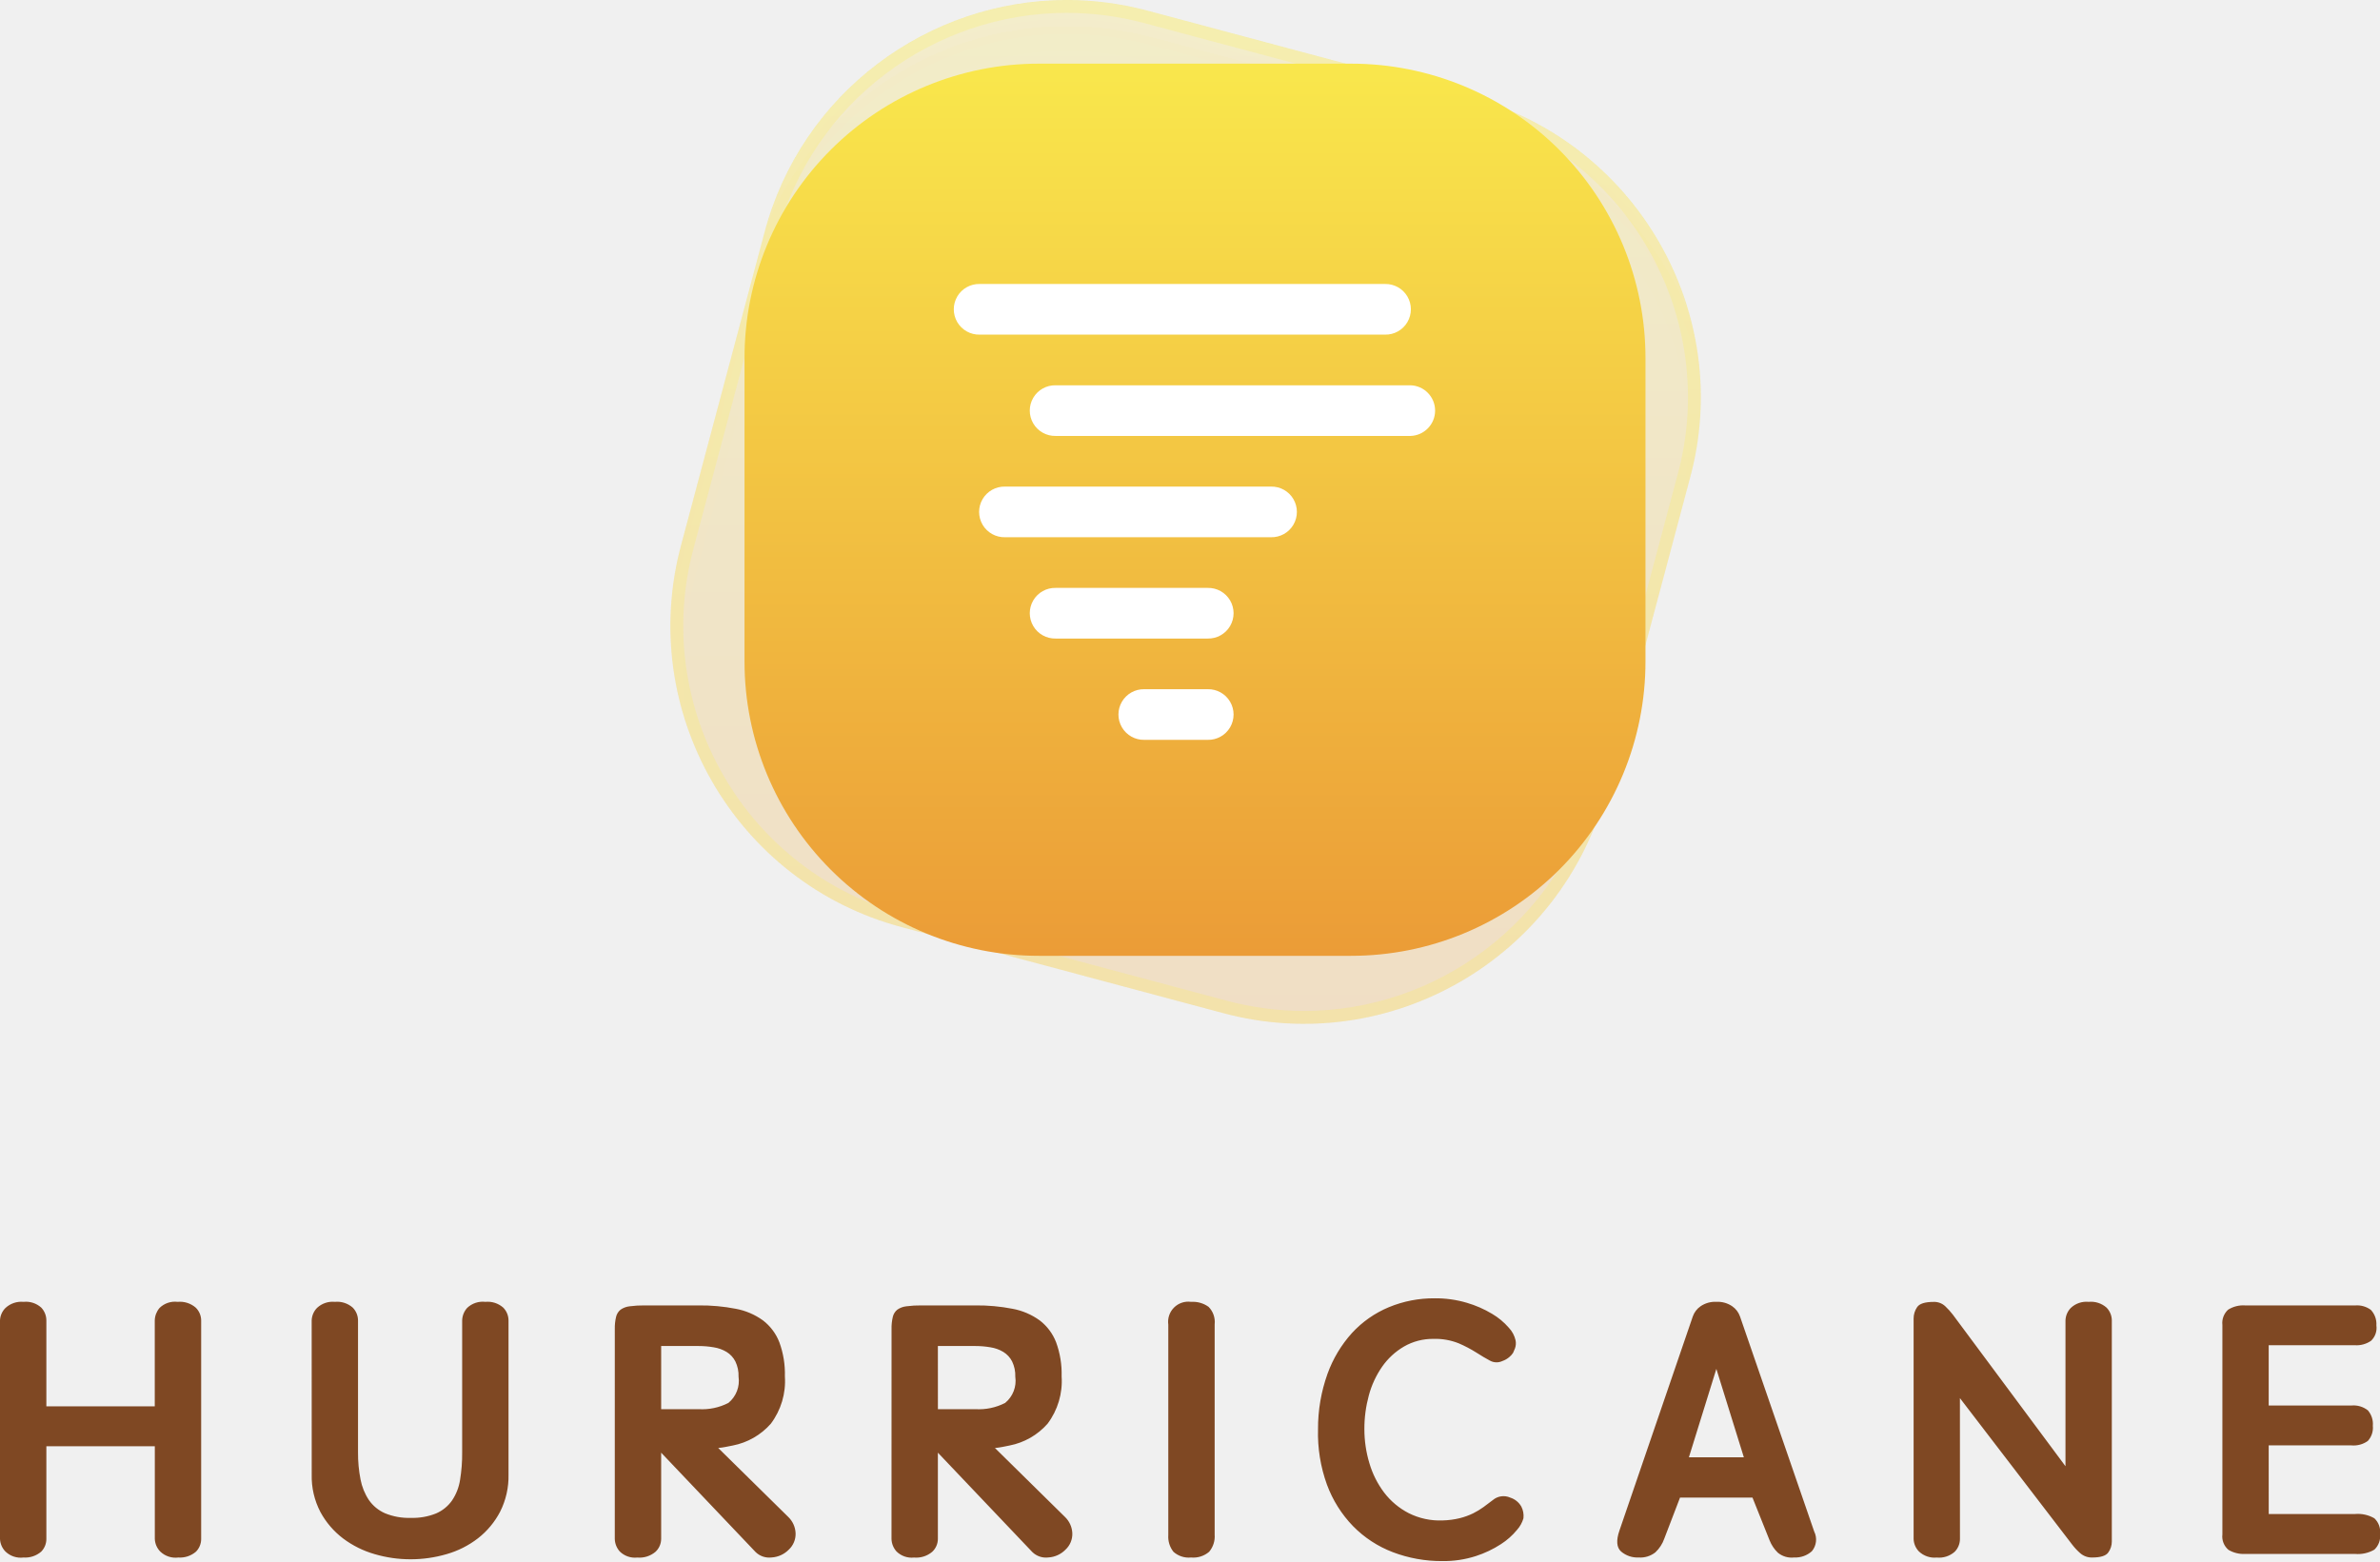
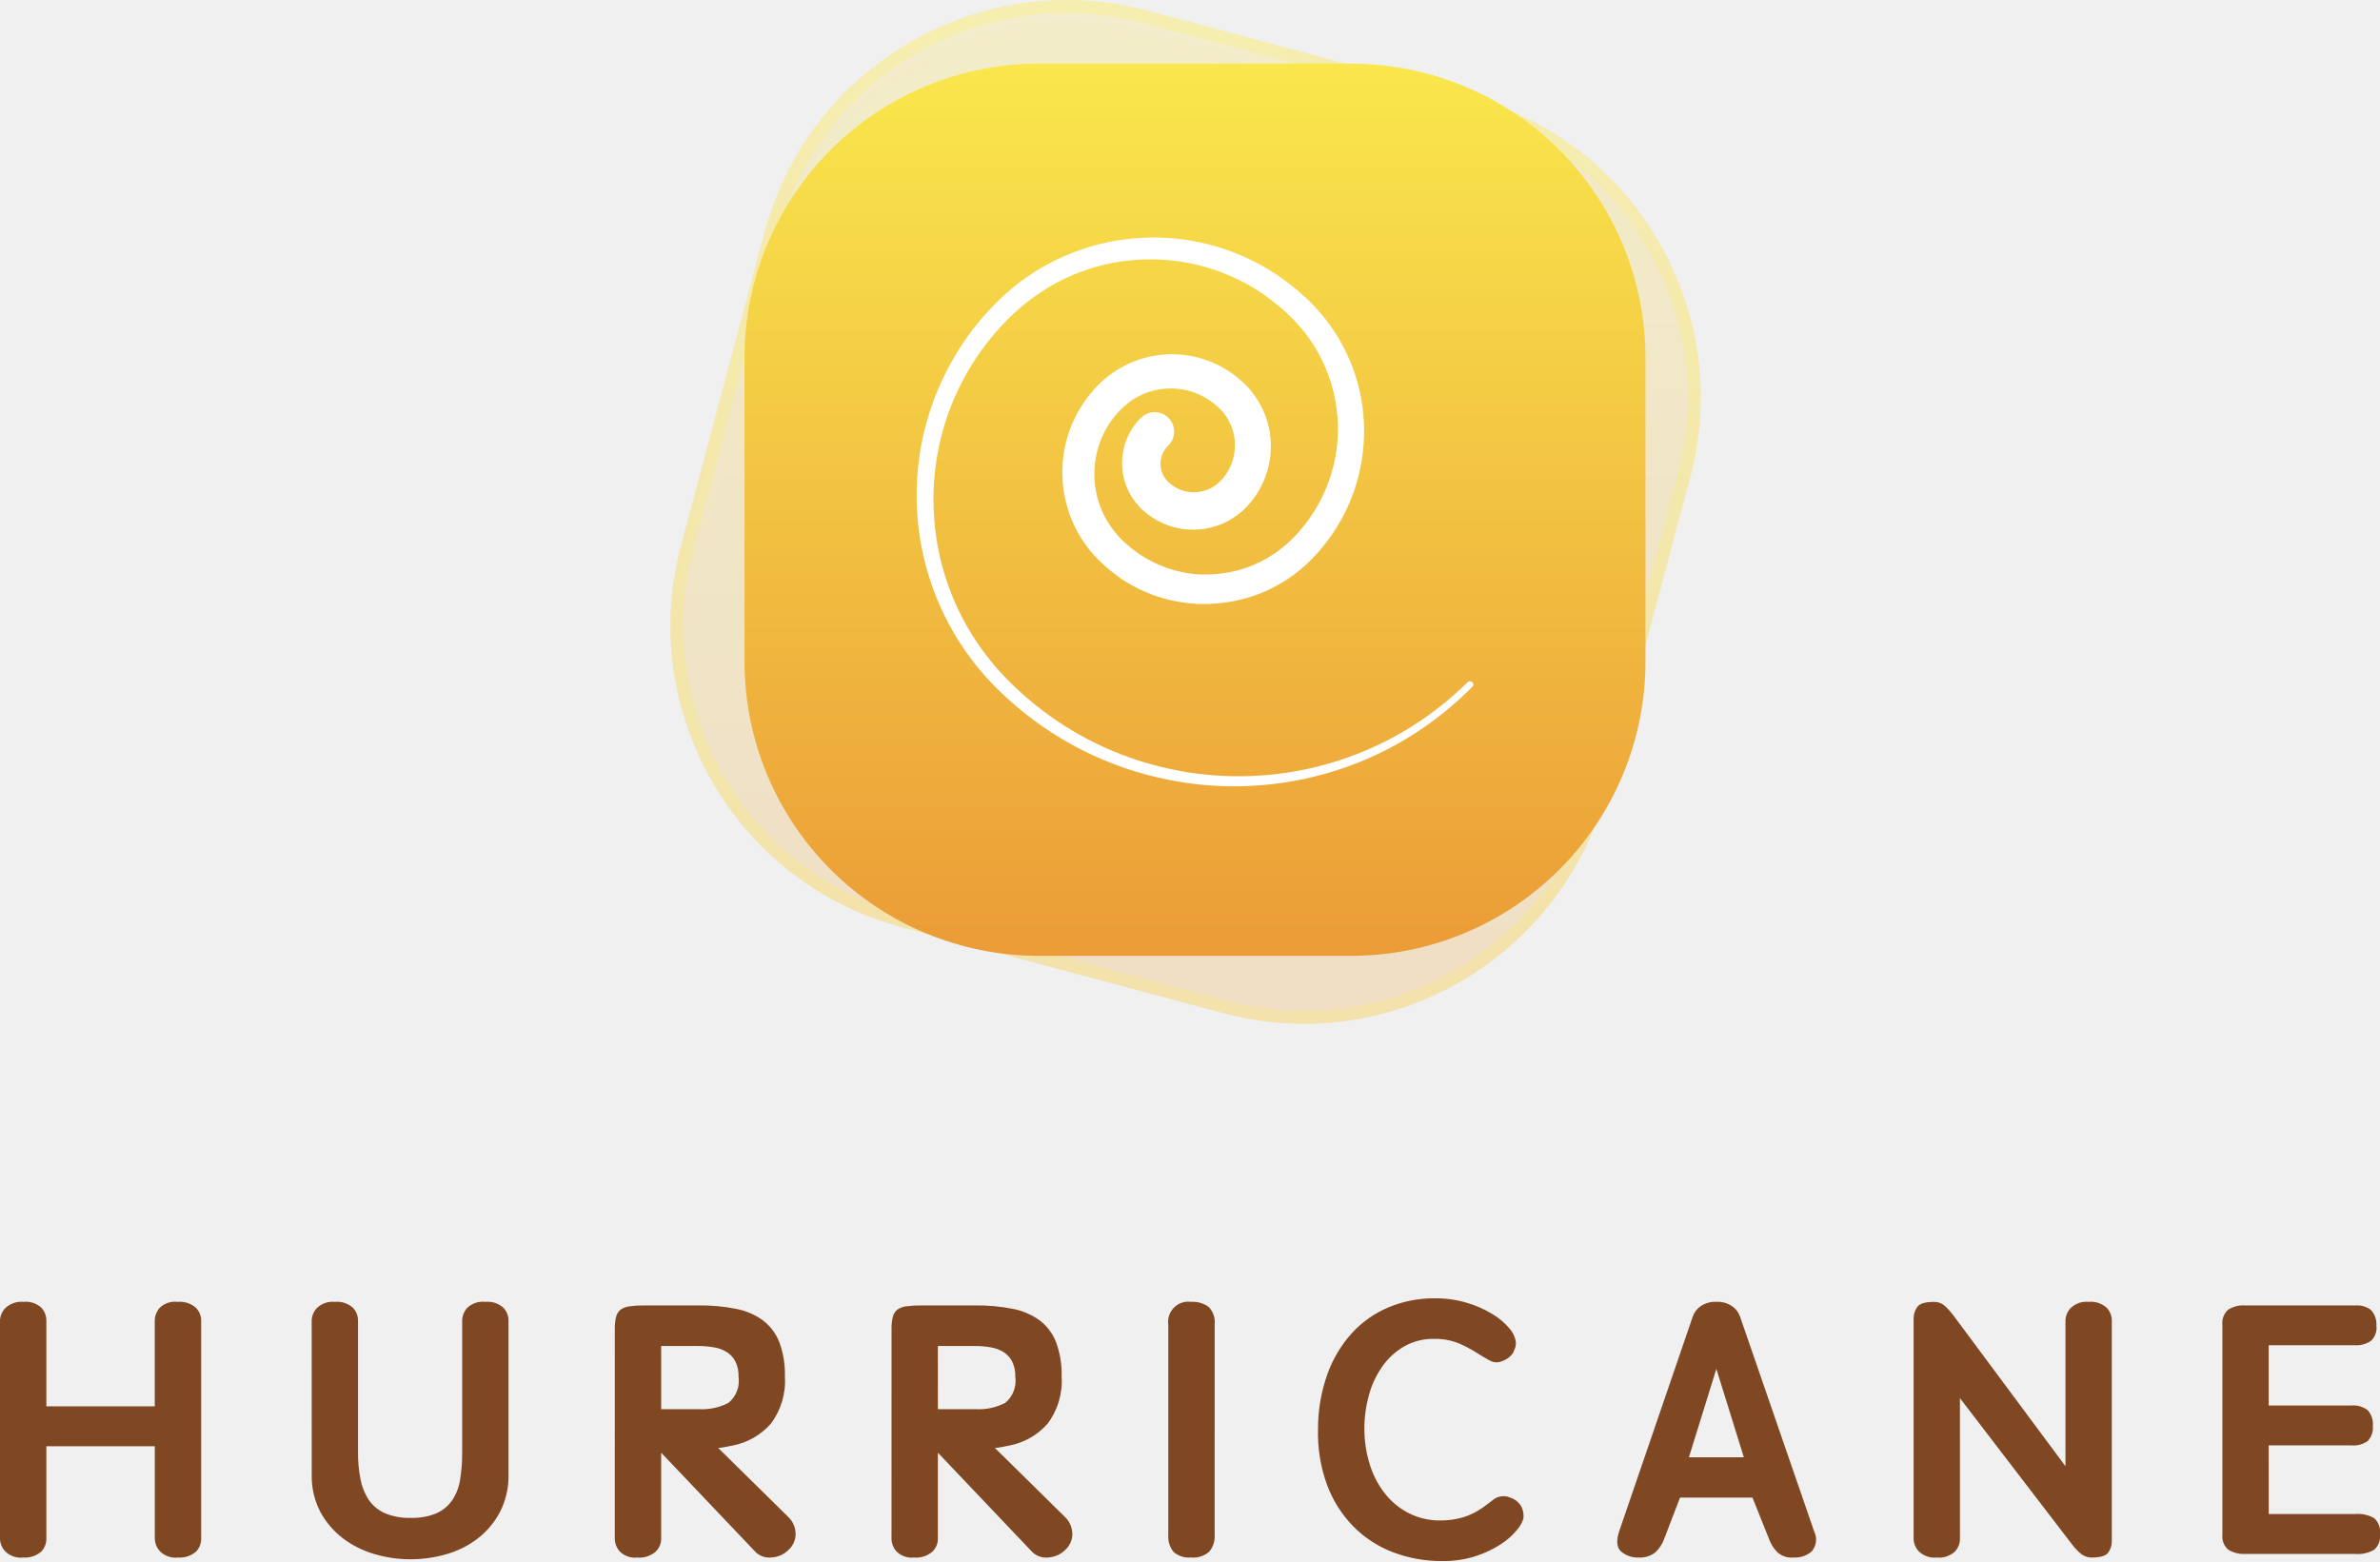
<svg xmlns="http://www.w3.org/2000/svg" width="184.772" height="121.212" viewBox="0 0 184.772 121.212">
  <defs>
    <linearGradient id="linear-gradient" x1="0.5" x2="0.5" y2="1" gradientUnits="objectBoundingBox">
      <stop offset="0" stop-color="#f9e74c" />
      <stop offset="1" stop-color="#eb9c37" />
    </linearGradient>
    <filter id="路径_56493">
      <feOffset dy="3" input="SourceAlpha" />
      <feGaussianBlur stdDeviation="1" result="blur" />
      <feFlood flood-color="#f2c340" result="color" />
      <feComposite operator="out" in="SourceGraphic" in2="blur" />
      <feComposite operator="in" in="color" />
      <feComposite operator="in" in2="SourceGraphic" />
    </filter>
  </defs>
  <g id="组_24958" data-name="组 24958" transform="translate(-95.454 -343.61)">
    <g id="组_24957" data-name="组 24957" transform="translate(0 -12.5)">
-       <g id="组_24956" data-name="组 24956" transform="translate(-2215.5 -1613.89)">
-         <g id="组_24955" data-name="组 24955" transform="translate(2363 1970)">
-           <g data-type="innerShadowGroup">
-             <g id="路径_56493-2" data-name="路径 56493" transform="translate(-97.317 -100.961)" opacity="0.2" fill="url(#linear-gradient)">
-               <path d="M 146.518 179.958 C 146.518 179.958 146.518 179.958 146.518 179.958 C 144.438 179.958 142.355 179.681 140.327 179.134 L 115.442 172.476 C 112.342 171.656 109.498 170.252 106.988 168.3 C 104.566 166.418 102.555 164.108 101.011 161.436 C 99.462 158.755 98.462 155.847 98.039 152.793 C 97.602 149.634 97.806 146.461 98.645 143.362 L 105.102 119.148 C 105.79 116.544 106.9 114.103 108.4 111.894 C 109.849 109.759 111.633 107.881 113.702 106.313 C 115.75 104.762 118.02 103.555 120.451 102.728 C 122.921 101.888 125.49 101.461 128.088 101.461 C 130.17 101.461 132.255 101.739 134.283 102.285 L 159.168 108.943 C 162.284 109.767 165.143 111.181 167.667 113.146 C 170.103 115.043 172.122 117.369 173.667 120.058 C 175.205 122.734 176.193 125.631 176.605 128.668 C 177.032 131.815 176.817 134.973 175.966 138.054 L 169.508 162.271 C 168.807 164.875 167.688 167.316 166.184 169.525 C 164.73 171.661 162.945 173.539 160.88 175.106 C 158.833 176.658 156.566 177.865 154.141 178.691 C 151.676 179.532 149.112 179.958 146.518 179.958 Z" stroke="none" />
-               <path d="M 128.087 101.961 C 125.544 101.961 123.029 102.379 120.612 103.201 C 118.232 104.011 116.008 105.193 114.003 106.712 C 111.978 108.247 110.232 110.085 108.813 112.175 C 107.345 114.338 106.259 116.727 105.585 119.277 L 99.128 143.493 C 98.306 146.526 98.107 149.632 98.535 152.725 C 98.948 155.714 99.927 158.561 101.444 161.186 C 102.956 163.802 104.924 166.063 107.295 167.906 C 109.751 169.816 112.535 171.19 115.571 171.993 L 140.457 178.651 C 142.443 179.186 144.482 179.458 146.518 179.458 C 149.056 179.458 151.567 179.041 153.98 178.218 C 156.354 177.408 158.574 176.227 160.577 174.707 C 162.6 173.173 164.347 171.335 165.771 169.243 C 167.243 167.081 168.338 164.691 169.025 162.142 L 175.484 137.921 C 176.317 134.905 176.527 131.815 176.11 128.735 C 175.707 125.762 174.739 122.927 173.234 120.307 C 171.721 117.674 169.744 115.398 167.359 113.54 C 164.923 111.643 162.167 110.271 159.166 109.46 L 159.166 109.46 L 134.153 102.768 C 132.167 102.233 130.127 101.961 128.087 101.961 L 128.087 101.961 M 128.088 100.961 C 130.177 100.961 132.301 101.233 134.413 101.802 L 159.298 108.46 C 172.278 111.891 180.012 125.274 176.448 138.187 L 169.991 162.4 C 166.494 175.38 153.177 183.114 140.197 179.617 L 115.312 172.959 C 102.332 169.528 94.665 156.145 98.162 143.232 L 104.619 119.02 C 107.491 108.151 117.339 100.961 128.088 100.961 Z" stroke="none" />
-             </g>
-             <g transform="matrix(1, 0, 0, 1, -52.05, 0)" filter="url(#路径_56493)">
-               <g id="路径_56493-3" data-name="路径 56493" transform="translate(-45.27 -100.96)" fill="#fff" opacity="0.2">
-                 <path d="M 146.518 179.958 C 146.518 179.958 146.518 179.958 146.518 179.958 C 144.438 179.958 142.355 179.681 140.327 179.134 L 115.442 172.476 C 112.342 171.656 109.498 170.252 106.988 168.3 C 104.566 166.418 102.555 164.108 101.011 161.436 C 99.462 158.755 98.462 155.847 98.039 152.793 C 97.602 149.634 97.806 146.461 98.645 143.362 L 105.102 119.148 C 105.79 116.544 106.9 114.103 108.4 111.894 C 109.849 109.759 111.633 107.881 113.702 106.313 C 115.75 104.762 118.02 103.555 120.451 102.728 C 122.921 101.888 125.49 101.461 128.088 101.461 C 130.17 101.461 132.255 101.739 134.283 102.285 L 159.168 108.943 C 162.284 109.767 165.143 111.181 167.667 113.146 C 170.103 115.043 172.122 117.369 173.667 120.058 C 175.205 122.734 176.193 125.631 176.605 128.668 C 177.032 131.815 176.817 134.973 175.966 138.054 L 169.508 162.271 C 168.807 164.875 167.688 167.316 166.184 169.525 C 164.73 171.661 162.945 173.539 160.88 175.106 C 158.833 176.658 156.566 177.865 154.141 178.691 C 151.676 179.532 149.112 179.958 146.518 179.958 Z" stroke="none" />
-                 <path d="M 128.087 101.961 C 125.544 101.961 123.029 102.379 120.612 103.201 C 118.232 104.011 116.008 105.193 114.003 106.712 C 111.978 108.247 110.232 110.085 108.813 112.175 C 107.345 114.338 106.259 116.727 105.585 119.277 L 99.128 143.493 C 98.306 146.526 98.107 149.632 98.535 152.725 C 98.948 155.714 99.927 158.561 101.444 161.186 C 102.956 163.802 104.924 166.063 107.295 167.906 C 109.751 169.816 112.535 171.19 115.571 171.993 L 140.457 178.651 C 142.443 179.186 144.482 179.458 146.518 179.458 C 149.056 179.458 151.567 179.041 153.98 178.218 C 156.354 177.408 158.574 176.227 160.577 174.707 C 162.6 173.173 164.347 171.335 165.771 169.243 C 167.243 167.081 168.338 164.691 169.025 162.142 L 175.484 137.921 C 176.317 134.905 176.527 131.815 176.11 128.735 C 175.707 125.762 174.739 122.927 173.234 120.307 C 171.721 117.674 169.744 115.398 167.359 113.54 C 164.923 111.643 162.167 110.271 159.166 109.46 L 159.166 109.46 L 134.153 102.768 C 132.167 102.233 130.127 101.961 128.087 101.961 L 128.087 101.961 M 128.088 100.961 C 130.177 100.961 132.301 101.233 134.413 101.802 L 159.298 108.46 C 172.278 111.891 180.012 125.274 176.448 138.187 L 169.991 162.4 C 166.494 175.38 153.177 183.114 140.197 179.617 L 115.312 172.959 C 102.332 169.528 94.665 156.145 98.162 143.232 L 104.619 119.02 C 107.491 108.151 117.339 100.961 128.088 100.961 Z" stroke="none" />
-               </g>
-             </g>
-             <g id="路径_56493-4" data-name="路径 56493" transform="translate(-97.317 -100.961)" fill="none" opacity="0.2">
-               <path d="M 146.518 179.958 C 146.518 179.958 146.518 179.958 146.518 179.958 C 144.438 179.958 142.355 179.681 140.327 179.134 L 115.442 172.476 C 112.342 171.656 109.498 170.252 106.988 168.3 C 104.566 166.418 102.555 164.108 101.011 161.436 C 99.462 158.755 98.462 155.847 98.039 152.793 C 97.602 149.634 97.806 146.461 98.645 143.362 L 105.102 119.148 C 105.79 116.544 106.9 114.103 108.4 111.894 C 109.849 109.759 111.633 107.881 113.702 106.313 C 115.75 104.762 118.02 103.555 120.451 102.728 C 122.921 101.888 125.49 101.461 128.088 101.461 C 130.17 101.461 132.255 101.739 134.283 102.285 L 159.168 108.943 C 162.284 109.767 165.143 111.181 167.667 113.146 C 170.103 115.043 172.122 117.369 173.667 120.058 C 175.205 122.734 176.193 125.631 176.605 128.668 C 177.032 131.815 176.817 134.973 175.966 138.054 L 169.508 162.271 C 168.807 164.875 167.688 167.316 166.184 169.525 C 164.73 171.661 162.945 173.539 160.88 175.106 C 158.833 176.658 156.566 177.865 154.141 178.691 C 151.676 179.532 149.112 179.958 146.518 179.958 Z" stroke="none" />
-               <path d="M 128.087 101.961 C 125.544 101.961 123.029 102.379 120.612 103.201 C 118.232 104.011 116.008 105.193 114.003 106.712 C 111.978 108.247 110.232 110.085 108.813 112.175 C 107.345 114.338 106.259 116.727 105.585 119.277 L 99.128 143.493 C 98.306 146.526 98.107 149.632 98.535 152.725 C 98.948 155.714 99.927 158.561 101.444 161.186 C 102.956 163.802 104.924 166.063 107.295 167.906 C 109.751 169.816 112.535 171.19 115.571 171.993 L 140.457 178.651 C 142.443 179.186 144.482 179.458 146.518 179.458 C 149.056 179.458 151.567 179.041 153.98 178.218 C 156.354 177.408 158.574 176.227 160.577 174.707 C 162.6 173.173 164.347 171.335 165.771 169.243 C 167.243 167.081 168.338 164.691 169.025 162.142 L 175.484 137.921 C 176.317 134.905 176.527 131.815 176.11 128.735 C 175.707 125.762 174.739 122.927 173.234 120.307 C 171.721 117.674 169.744 115.398 167.359 113.54 C 164.923 111.643 162.167 110.271 159.166 109.46 L 159.166 109.46 L 134.153 102.768 C 132.167 102.233 130.127 101.961 128.087 101.961 L 128.087 101.961 M 128.088 100.961 C 130.177 100.961 132.301 101.233 134.413 101.802 L 159.298 108.46 C 172.278 111.891 180.012 125.274 176.448 138.187 L 169.991 162.4 C 166.494 175.38 153.177 183.114 140.197 179.617 L 115.312 172.959 C 102.332 169.528 94.665 156.145 98.162 143.232 L 104.619 119.02 C 107.491 108.151 117.339 100.961 128.088 100.961 Z" stroke="none" fill="#fff041" />
+       <path id="路径_56496" data-name="路径 56496" d="M13.115-12.424a1.545,1.545,0,0,1,.374-.969,1.709,1.709,0,0,1,1.4-.471,1.882,1.882,0,0,1,1.4.443,1.4,1.4,0,0,1,.429,1V4.548a1.4,1.4,0,0,1-.4.983,1.9,1.9,0,0,1-1.37.457,1.713,1.713,0,0,1-1.4-.457,1.484,1.484,0,0,1-.429-.983v-7.2H4.7v7.2a1.4,1.4,0,0,1-.4.983,1.9,1.9,0,0,1-1.37.457,1.713,1.713,0,0,1-1.4-.457A1.484,1.484,0,0,1,1.1,4.548V-12.424a1.436,1.436,0,0,1,.429-.969,1.813,1.813,0,0,1,1.4-.471,1.783,1.783,0,0,1,1.37.443,1.446,1.446,0,0,1,.4,1v6.672h8.416Zm12.182,0a1.459,1.459,0,0,1,.415-.969,1.766,1.766,0,0,1,1.384-.471,1.832,1.832,0,0,1,1.384.443,1.421,1.421,0,0,1,.415,1V-2.18a10.469,10.469,0,0,0,.194,2.1,4.351,4.351,0,0,0,.651,1.606,2.97,2.97,0,0,0,1.246,1.024,4.852,4.852,0,0,0,2.007.36,4.84,4.84,0,0,0,1.966-.346,2.927,2.927,0,0,0,1.232-1A3.918,3.918,0,0,0,36.814-.02,12.529,12.529,0,0,0,36.98-2.18V-12.424a1.513,1.513,0,0,1,.388-.969,1.754,1.754,0,0,1,1.412-.471,1.832,1.832,0,0,1,1.384.443,1.421,1.421,0,0,1,.415,1V-.463a6.11,6.11,0,0,1-.651,2.893,6.322,6.322,0,0,1-1.716,2.063,7.225,7.225,0,0,1-2.436,1.232,9.945,9.945,0,0,1-2.81.4,9.849,9.849,0,0,1-2.782-.4,7.529,7.529,0,0,1-2.45-1.218,6.408,6.408,0,0,1-1.758-2.049A5.966,5.966,0,0,1,25.3-.463Zm23.533.664a3.729,3.729,0,0,1,.1-.941,1.007,1.007,0,0,1,.346-.554,1.509,1.509,0,0,1,.706-.263,8.128,8.128,0,0,1,1.177-.069h4.18a14.253,14.253,0,0,1,2.893.263,5.215,5.215,0,0,1,2.1.9,3.906,3.906,0,0,1,1.274,1.7,7.111,7.111,0,0,1,.429,2.644,5.5,5.5,0,0,1-1.094,3.682,5.275,5.275,0,0,1-2.948,1.689L57.44-2.6a5.508,5.508,0,0,1-.581.083l5.426,5.343A1.857,1.857,0,0,1,62.866,4.1a1.654,1.654,0,0,1-.526,1.274,2.028,2.028,0,0,1-1.329.609,1.52,1.52,0,0,1-1.246-.415L52.429-2.152v6.7a1.377,1.377,0,0,1-.443,1,1.933,1.933,0,0,1-1.412.443,1.675,1.675,0,0,1-1.357-.471,1.513,1.513,0,0,1-.388-.969Zm3.6,6.229h2.907a4.469,4.469,0,0,0,2.312-.484,2.216,2.216,0,0,0,.789-2.035,2.529,2.529,0,0,0-.249-1.19,1.862,1.862,0,0,0-.678-.734,2.784,2.784,0,0,0-1-.36,6.982,6.982,0,0,0-1.177-.1H52.429Zm17.885-6.229a3.729,3.729,0,0,1,.1-.941,1.007,1.007,0,0,1,.346-.554,1.509,1.509,0,0,1,.706-.263,8.129,8.129,0,0,1,1.177-.069h4.18a14.253,14.253,0,0,1,2.893.263,5.215,5.215,0,0,1,2.1.9,3.906,3.906,0,0,1,1.274,1.7,7.112,7.112,0,0,1,.429,2.644,5.5,5.5,0,0,1-1.094,3.682,5.275,5.275,0,0,1-2.948,1.689l-.554.111a5.508,5.508,0,0,1-.581.083l5.426,5.343A1.857,1.857,0,0,1,84.35,4.1a1.654,1.654,0,0,1-.526,1.274,2.028,2.028,0,0,1-1.329.609,1.52,1.52,0,0,1-1.246-.415L73.913-2.152v6.7a1.377,1.377,0,0,1-.443,1,1.933,1.933,0,0,1-1.412.443A1.675,1.675,0,0,1,70.7,5.517a1.513,1.513,0,0,1-.388-.969Zm3.6,6.229h2.907a4.47,4.47,0,0,0,2.312-.484,2.216,2.216,0,0,0,.789-2.035,2.53,2.53,0,0,0-.249-1.19,1.862,1.862,0,0,0-.678-.734,2.784,2.784,0,0,0-1-.36,6.982,6.982,0,0,0-1.177-.1H73.913ZM95.4,4.215a1.841,1.841,0,0,1-.429,1.329,1.882,1.882,0,0,1-1.4.443,1.783,1.783,0,0,1-1.37-.443,1.878,1.878,0,0,1-.4-1.3V-12.091a1.566,1.566,0,0,1,1.772-1.772,2.085,2.085,0,0,1,1.357.388,1.675,1.675,0,0,1,.471,1.357Zm17.691,2.049a10.6,10.6,0,0,1-3.862-.692,8.628,8.628,0,0,1-3.087-2.021A9.217,9.217,0,0,1,104.117.326a11.683,11.683,0,0,1-.692-4.305,12.582,12.582,0,0,1,.734-4.291,9.57,9.57,0,0,1,1.91-3.184,8.132,8.132,0,0,1,2.852-1.993,9.09,9.09,0,0,1,3.558-.692,8.514,8.514,0,0,1,2.492.346,8.406,8.406,0,0,1,1.966.858,5.254,5.254,0,0,1,1.3,1.08,2.1,2.1,0,0,1,.526.983,1.181,1.181,0,0,1-.042.609q-.1.249-.152.36a1.545,1.545,0,0,1-.3.332,1.641,1.641,0,0,1-.526.3,1.056,1.056,0,0,1-.969-.028q-.471-.249-1.052-.623a9.882,9.882,0,0,0-1.37-.72,4.861,4.861,0,0,0-1.952-.346,4.469,4.469,0,0,0-2.312.6,5.362,5.362,0,0,0-1.689,1.564A7.155,7.155,0,0,0,107.37-6.6a9.832,9.832,0,0,0-.346,2.616,9.122,9.122,0,0,0,.388,2.644A7.092,7.092,0,0,0,108.561.949a5.664,5.664,0,0,0,1.9,1.592,5.363,5.363,0,0,0,2.63.568,6.278,6.278,0,0,0,1.357-.18,5.288,5.288,0,0,0,1.024-.374,5.609,5.609,0,0,0,.8-.484q.36-.263.72-.54a1.283,1.283,0,0,1,1.357-.194,1.517,1.517,0,0,1,.858.692,1.589,1.589,0,0,1,.166.914,2.294,2.294,0,0,1-.5.9,5.35,5.35,0,0,1-1.246,1.107,8.171,8.171,0,0,1-1.952.927A8.072,8.072,0,0,1,113.087,6.264Zm18.438-4.928L130.308,4.52a2.674,2.674,0,0,1-.692,1.066,1.878,1.878,0,0,1-1.3.4,1.946,1.946,0,0,1-1.37-.471q-.512-.471-.125-1.606l5.7-16.639a1.6,1.6,0,0,1,.6-.789,1.992,1.992,0,0,1,1.232-.346,1.992,1.992,0,0,1,1.232.346,1.6,1.6,0,0,1,.6.789l5.759,16.694a1.411,1.411,0,0,1-.18,1.537,1.912,1.912,0,0,1-1.37.484,1.689,1.689,0,0,1-1.274-.374,2.712,2.712,0,0,1-.637-.955l-1.329-3.322Zm4.956-3.128L134.35-8.658l-2.132,6.866Zm16.777,6.34a1.421,1.421,0,0,1-.415,1,1.832,1.832,0,0,1-1.384.443,1.766,1.766,0,0,1-1.384-.471,1.459,1.459,0,0,1-.415-.969v-17.11a1.548,1.548,0,0,1,.277-.9q.277-.4,1.274-.4a1.245,1.245,0,0,1,.9.332,5.516,5.516,0,0,1,.6.664L161.454-1.1V-12.424a1.459,1.459,0,0,1,.415-.969,1.766,1.766,0,0,1,1.384-.471,1.832,1.832,0,0,1,1.384.443,1.421,1.421,0,0,1,.415,1V4.741a1.443,1.443,0,0,1-.277.858q-.277.388-1.246.388a1.345,1.345,0,0,1-.927-.332,4.564,4.564,0,0,1-.623-.664L153.259-6.388ZM177.234,2.61h6.7a2.555,2.555,0,0,1,1.5.332,1.438,1.438,0,0,1,.443,1.218,1.438,1.438,0,0,1-.443,1.218,2.555,2.555,0,0,1-1.5.332h-8.527a2.3,2.3,0,0,1-1.3-.318,1.355,1.355,0,0,1-.471-1.2V-12.064a1.4,1.4,0,0,1,.443-1.19,2.2,2.2,0,0,1,1.329-.332h8.555a1.8,1.8,0,0,1,1.2.346,1.6,1.6,0,0,1,.429,1.2,1.383,1.383,0,0,1-.415,1.2,1.981,1.981,0,0,1-1.246.346h-6.7v4.679h6.423a1.8,1.8,0,0,1,1.274.374,1.614,1.614,0,0,1,.388,1.2,1.516,1.516,0,0,1-.388,1.177,1.894,1.894,0,0,1-1.274.346h-6.423Z" transform="translate(94.354 471.058)" fill="#7f4823" />
+       <g id="组_25113" data-name="组 25113" transform="translate(-4137.803 -3560.819)">
+         <g data-type="innerShadowGroup">
+           <g id="路径_56493-2" data-name="路径 56493" transform="translate(4187.986 3815.967)" opacity="0.2" fill="url(#linear-gradient)">
+             <path d="M 146.519 179.958 C 146.518 179.958 146.518 179.958 146.518 179.958 C 144.438 179.958 142.355 179.681 140.327 179.134 L 115.442 172.476 C 112.342 171.656 109.498 170.252 106.988 168.3 C 104.566 166.418 102.555 164.108 101.011 161.436 C 99.462 158.755 98.462 155.847 98.039 152.793 C 97.602 149.634 97.806 146.461 98.645 143.362 L 105.102 119.148 C 105.79 116.544 106.9 114.103 108.4 111.894 C 109.849 109.759 111.633 107.881 113.702 106.313 C 115.75 104.762 118.02 103.555 120.451 102.728 C 122.921 101.888 125.49 101.461 128.088 101.461 C 130.17 101.461 132.255 101.739 134.283 102.285 L 159.168 108.944 L 159.232 108.961 L 159.232 108.961 C 162.323 109.786 165.16 111.194 167.667 113.146 C 170.103 115.043 172.122 117.369 173.667 120.058 C 175.205 122.734 176.193 125.631 176.605 128.668 C 177.032 131.815 176.817 134.973 175.966 138.054 L 169.508 162.271 C 168.807 164.875 167.688 167.316 166.184 169.525 C 164.73 171.661 162.945 173.539 160.88 175.106 C 158.833 176.658 156.566 177.865 154.141 178.691 C 151.676 179.532 149.112 179.958 146.519 179.958 Z" stroke="none" />
+             <path d="M 128.087 101.961 C 125.544 101.961 123.029 102.379 120.612 103.201 C 118.232 104.011 116.008 105.193 114.003 106.712 C 111.978 108.247 110.232 110.085 108.813 112.175 C 107.345 114.338 106.259 116.727 105.585 119.277 L 99.128 143.493 C 98.306 146.526 98.106 149.632 98.535 152.725 C 98.948 155.714 99.927 158.561 101.444 161.186 C 102.956 163.802 104.924 166.063 107.295 167.906 C 109.751 169.816 112.535 171.19 115.571 171.993 L 140.457 178.651 C 142.443 179.186 144.482 179.458 146.518 179.458 C 149.056 179.458 151.567 179.041 153.98 178.218 C 156.354 177.408 158.574 176.227 160.577 174.707 C 162.6 173.173 164.347 171.335 165.771 169.243 C 167.243 167.081 168.338 164.691 169.025 162.142 L 175.484 137.921 C 176.317 134.905 176.527 131.815 176.11 128.735 C 175.707 125.762 174.739 122.927 173.234 120.307 C 171.721 117.674 169.744 115.398 167.359 113.54 C 164.923 111.643 162.167 110.271 159.166 109.46 L 159.166 109.46 L 159.039 109.427 L 134.153 102.768 C 132.167 102.233 130.127 101.961 128.087 101.961 L 128.087 101.961 M 128.088 100.961 C 130.177 100.961 132.301 101.233 134.413 101.802 L 159.298 108.46 C 172.278 111.891 180.012 125.274 176.448 138.187 L 169.991 162.4 C 166.494 175.38 153.177 183.114 140.197 179.617 L 115.312 172.959 C 102.332 169.529 94.665 156.145 98.162 143.232 L 104.619 119.02 C 107.491 108.151 117.339 100.961 128.088 100.961 Z" stroke="none" />
+           </g>
+           <g transform="matrix(1, 0, 0, 1, 4233.26, 3916.93)" filter="url(#路径_56493)">
+             <g id="路径_56493-3" data-name="路径 56493" transform="translate(-45.27 -100.96)" fill="#fff" opacity="0.2">
+               <path d="M 146.519 179.958 C 146.518 179.958 146.518 179.958 146.518 179.958 C 144.438 179.958 142.355 179.681 140.327 179.134 L 115.442 172.476 C 112.342 171.656 109.498 170.252 106.988 168.3 C 104.566 166.418 102.555 164.108 101.011 161.436 C 99.462 158.755 98.462 155.847 98.039 152.793 C 97.602 149.634 97.806 146.461 98.645 143.362 L 105.102 119.148 C 105.79 116.544 106.9 114.103 108.4 111.894 C 109.849 109.759 111.633 107.881 113.702 106.313 C 115.75 104.762 118.02 103.555 120.451 102.728 C 122.921 101.888 125.49 101.461 128.088 101.461 C 130.17 101.461 132.255 101.739 134.283 102.285 L 159.168 108.944 L 159.232 108.961 L 159.232 108.961 C 162.323 109.786 165.16 111.194 167.667 113.146 C 170.103 115.043 172.122 117.369 173.667 120.058 C 175.205 122.734 176.193 125.631 176.605 128.668 C 177.032 131.815 176.817 134.973 175.966 138.054 L 169.508 162.271 C 168.807 164.875 167.688 167.316 166.184 169.525 C 164.73 171.661 162.945 173.539 160.88 175.106 C 158.833 176.658 156.566 177.865 154.141 178.691 C 151.676 179.532 149.112 179.958 146.519 179.958 Z" stroke="none" />
+               <path d="M 128.087 101.961 C 125.544 101.961 123.029 102.379 120.612 103.201 C 118.232 104.011 116.008 105.193 114.003 106.712 C 111.978 108.247 110.232 110.085 108.813 112.175 C 107.345 114.338 106.259 116.727 105.585 119.277 L 99.128 143.493 C 98.306 146.526 98.106 149.632 98.535 152.725 C 98.948 155.714 99.927 158.561 101.444 161.186 C 102.956 163.802 104.924 166.063 107.295 167.906 C 109.751 169.816 112.535 171.19 115.571 171.993 L 140.457 178.651 C 142.443 179.186 144.482 179.458 146.518 179.458 C 149.056 179.458 151.567 179.041 153.98 178.218 C 156.354 177.408 158.574 176.227 160.577 174.707 C 162.6 173.173 164.347 171.335 165.771 169.243 C 167.243 167.081 168.338 164.691 169.025 162.142 L 175.484 137.921 C 176.317 134.905 176.527 131.815 176.11 128.735 C 175.707 125.762 174.739 122.927 173.234 120.307 C 171.721 117.674 169.744 115.398 167.359 113.54 C 164.923 111.643 162.167 110.271 159.166 109.46 L 159.166 109.46 L 159.039 109.427 L 134.153 102.768 C 132.167 102.233 130.127 101.961 128.087 101.961 L 128.087 101.961 M 128.088 100.961 C 130.177 100.961 132.301 101.233 134.413 101.802 L 159.298 108.46 C 172.278 111.891 180.012 125.274 176.448 138.187 L 169.991 162.4 C 166.494 175.38 153.177 183.114 140.197 179.617 L 115.312 172.959 C 102.332 169.529 94.665 156.145 98.162 143.232 L 104.619 119.02 C 107.491 108.151 117.339 100.961 128.088 100.961 Z" stroke="none" />
            </g>
          </g>
-           <path id="路径_56494" data-name="路径 56494" d="M205.889,153.78H181.677a22.848,22.848,0,0,0-22.867,22.867v23.54a22.848,22.848,0,0,0,22.867,22.867h24.212a22.848,22.848,0,0,0,22.867-22.867V176.647A22.848,22.848,0,0,0,205.889,153.78Z" transform="translate(-153.055 -148.837)" fill="url(#linear-gradient)" />
-           <path id="路径_56495" data-name="路径 56495" d="M241.431,224H209.967a1.967,1.967,0,1,0,0,3.933h31.464a1.967,1.967,0,1,0,0-3.933Zm1.967,7.866H215.866a1.967,1.967,0,1,0,0,3.933H243.4a1.967,1.967,0,0,0,0-3.933Zm-10.816,7.866H211.933a1.967,1.967,0,1,0,0,3.933h20.648a1.967,1.967,0,1,0,0-3.933Zm-4.916,7.866h-11.8a1.967,1.967,0,1,0,0,3.933h11.8a1.967,1.967,0,1,0,0-3.933Zm0,7.866h-4.916a1.967,1.967,0,1,0,0,3.933h4.916a1.967,1.967,0,1,0,0-3.933Z" transform="translate(-185.954 -201.95)" fill="#fff" />
+           <g id="路径_56493-4" data-name="路径 56493" transform="translate(4187.986 3815.967)" fill="none" opacity="0.2">
+             <path d="M 146.519 179.958 C 146.518 179.958 146.518 179.958 146.518 179.958 C 144.438 179.958 142.355 179.681 140.327 179.134 L 115.442 172.476 C 112.342 171.656 109.498 170.252 106.988 168.3 C 104.566 166.418 102.555 164.108 101.011 161.436 C 99.462 158.755 98.462 155.847 98.039 152.793 C 97.602 149.634 97.806 146.461 98.645 143.362 L 105.102 119.148 C 105.79 116.544 106.9 114.103 108.4 111.894 C 109.849 109.759 111.633 107.881 113.702 106.313 C 115.75 104.762 118.02 103.555 120.451 102.728 C 122.921 101.888 125.49 101.461 128.088 101.461 C 130.17 101.461 132.255 101.739 134.283 102.285 L 159.168 108.944 L 159.232 108.961 L 159.232 108.961 C 162.323 109.786 165.16 111.194 167.667 113.146 C 170.103 115.043 172.122 117.369 173.667 120.058 C 175.205 122.734 176.193 125.631 176.605 128.668 C 177.032 131.815 176.817 134.973 175.966 138.054 L 169.508 162.271 C 168.807 164.875 167.688 167.316 166.184 169.525 C 164.73 171.661 162.945 173.539 160.88 175.106 C 158.833 176.658 156.566 177.865 154.141 178.691 C 151.676 179.532 149.112 179.958 146.519 179.958 Z" stroke="none" />
+             <path d="M 128.087 101.961 C 125.544 101.961 123.029 102.379 120.612 103.201 C 118.232 104.011 116.008 105.193 114.003 106.712 C 111.978 108.247 110.232 110.085 108.813 112.175 C 107.345 114.338 106.259 116.727 105.585 119.277 L 99.128 143.493 C 98.306 146.526 98.106 149.632 98.535 152.725 C 98.948 155.714 99.927 158.561 101.444 161.186 C 102.956 163.802 104.924 166.063 107.295 167.906 C 109.751 169.816 112.535 171.19 115.571 171.993 L 140.457 178.651 C 142.443 179.186 144.482 179.458 146.518 179.458 C 149.056 179.458 151.567 179.041 153.98 178.218 C 156.354 177.408 158.574 176.227 160.577 174.707 C 162.6 173.173 164.347 171.335 165.771 169.243 C 167.243 167.081 168.338 164.691 169.025 162.142 L 175.484 137.921 C 176.317 134.905 176.527 131.815 176.11 128.735 C 175.707 125.762 174.739 122.927 173.234 120.307 C 171.721 117.674 169.744 115.398 167.359 113.54 C 164.923 111.643 162.167 110.271 159.166 109.46 L 159.166 109.46 L 159.039 109.427 L 134.153 102.768 C 132.167 102.233 130.127 101.961 128.087 101.961 L 128.087 101.961 M 128.088 100.961 C 130.177 100.961 132.301 101.233 134.413 101.802 L 159.298 108.46 C 172.278 111.891 180.012 125.274 176.448 138.187 L 169.991 162.4 C 166.494 175.38 153.177 183.114 140.197 179.617 L 115.312 172.959 C 102.332 169.529 94.665 156.145 98.162 143.232 L 104.619 119.02 C 107.491 108.151 117.339 100.961 128.088 100.961 Z" stroke="none" fill="#fff041" />
+           </g>
        </g>
+         <path id="路径_56494" data-name="路径 56494" d="M205.889,153.78H181.677a22.848,22.848,0,0,0-22.867,22.867v23.54a22.848,22.848,0,0,0,22.867,22.867h24.212a22.848,22.848,0,0,0,22.867-22.867V176.647A22.848,22.848,0,0,0,205.889,153.78Z" transform="translate(4132.248 3768.092)" fill="url(#linear-gradient)" />
+         <path id="路径_59764" data-name="路径 59764" d="M106.88,105.072a26.4,26.4,0,0,1-4.4,3.583A25.373,25.373,0,0,1,97.4,111.2a26.173,26.173,0,0,1-11.216,1.514,25.45,25.45,0,0,1-2.831-.4,25.983,25.983,0,0,1-12.624-6.375c-.087-.082-.178-.159-.265-.241l-.26-.251c-.174-.164-.342-.338-.511-.506-.333-.347-.661-.7-.969-1.071a21.844,21.844,0,0,1-1.712-2.324,21.2,21.2,0,0,1-.366-22.057l.188-.313c.063-.106.13-.207.193-.309.125-.207.265-.405.4-.608.068-.1.14-.2.207-.3l.106-.149c.034-.048.072-.1.106-.145l.217-.294.227-.285.111-.145.116-.14.231-.28.241-.275.121-.135.121-.135.246-.27.251-.26.125-.13.13-.125.265-.256a16.847,16.847,0,0,1,4.87-3.26,17.158,17.158,0,0,1,2.787-.964,17.968,17.968,0,0,1,2.913-.468,17.24,17.24,0,0,1,8.637,1.582l.333.164.169.082c.058.029.111.053.164.082l.651.357c.212.125.424.26.632.386.053.034.106.063.159.1l.154.106.3.212a18.26,18.26,0,0,1,2.281,1.9,14.084,14.084,0,0,1,4.022,7.942,14.327,14.327,0,0,1-.4,6,14.164,14.164,0,0,1-2.864,5.3l-.125.145a.836.836,0,0,1-.063.072l-.063.068-.26.275c-.169.188-.362.362-.545.545-.043.043-.1.087-.145.13l-.145.125-.145.125c-.024.019-.048.043-.072.063l-.077.058-.3.241c-.024.019-.053.039-.077.058l-.077.058-.159.111a11.559,11.559,0,0,1-2.749,1.432,11.7,11.7,0,0,1-3.033.646c-.26.024-.516.029-.776.039-.063,0-.13,0-.193,0l-.193,0-.193,0c-.063,0-.13-.01-.193-.01l-.391-.024-.386-.043c-.063-.01-.13-.014-.193-.024l-.193-.029c-.13-.019-.256-.039-.386-.063-.256-.053-.511-.1-.762-.174l-.188-.048-.1-.024-.092-.029-.371-.116a12.149,12.149,0,0,1-1.447-.593l-.174-.087c-.058-.029-.116-.063-.174-.092l-.338-.188-.333-.2-.169-.1c-.053-.034-.106-.072-.164-.111L79.3,96.46c-.106-.077-.207-.159-.313-.236L78.83,96.1a1.87,1.87,0,0,1-.149-.125l-.3-.251c-.1-.087-.193-.178-.285-.265s-.188-.178-.285-.275-.188-.193-.275-.289l-.265-.3a9.916,9.916,0,0,1-.921-1.316l-.1-.174c-.034-.058-.068-.116-.1-.178l-.178-.362c-.058-.121-.111-.246-.164-.366-.029-.063-.053-.125-.077-.188l-.072-.188a10.115,10.115,0,0,1-.439-1.548,9.4,9.4,0,0,1-.174-1.6,10.026,10.026,0,0,1,.092-1.611,9.83,9.83,0,0,1,.979-3.067,10.374,10.374,0,0,1,.863-1.369l.125-.159.063-.082.063-.077.26-.309.275-.294a1.021,1.021,0,0,1,.072-.072l.077-.072.149-.145a8.058,8.058,0,0,1,9.374-1.162,8.079,8.079,0,0,1,1.384.964c.111.092.207.188.313.285l.077.072.077.077.154.159c.053.053.1.111.145.164s.1.111.14.169c.092.116.183.231.265.352a6.291,6.291,0,0,1,.463.752c.068.13.135.26.193.4.029.068.063.135.087.2l.077.207c.029.068.048.14.072.207s.048.14.068.212c.039.14.082.285.111.429a6.711,6.711,0,0,1,.14.873,6.813,6.813,0,0,1-.588,3.453l-.1.2-.048.1-.053.1-.106.193-.116.188-.058.1-.063.092-.125.183-.135.178-.068.087-.072.087-.145.169c-.048.058-.1.106-.149.164-.1.106-.212.217-.323.323a5.712,5.712,0,0,1-.743.569,5.433,5.433,0,0,1-.825.444,5.839,5.839,0,0,1-.887.3,5.986,5.986,0,0,1-.926.154,5.513,5.513,0,0,1-.936,0,5.45,5.45,0,0,1-.926-.149,5.384,5.384,0,0,1-.892-.3,5.844,5.844,0,0,1-1.582-1.008l-.169-.159c-.029-.024-.058-.058-.087-.087L81,91.068a4.763,4.763,0,0,1-.844-1.239,4.944,4.944,0,0,1-.473-1.943,4.927,4.927,0,0,1,1.427-3.655l.01-.01a1.511,1.511,0,1,1,2.146,2.127l-.019.019a1.939,1.939,0,0,0-.583,1.427,1.936,1.936,0,0,0,.174.772,1.641,1.641,0,0,0,.2.342,1.947,1.947,0,0,0,.125.154l.034.039a.291.291,0,0,0,.039.039l.082.082a2.9,2.9,0,0,0,.767.506,2.624,2.624,0,0,0,.439.154,2.941,2.941,0,0,0,.458.082,2.527,2.527,0,0,0,.468,0,3.063,3.063,0,0,0,.463-.068,2.977,2.977,0,0,0,.444-.145,2.583,2.583,0,0,0,.415-.212,3.452,3.452,0,0,0,.376-.28c.058-.053.116-.106.174-.169.029-.034.063-.063.092-.092l.087-.1c.014-.014.029-.034.043-.048l.039-.053.082-.1.072-.106.039-.053.034-.053.068-.111.063-.111.034-.058.029-.058.058-.116a4,4,0,0,0-.313-3.964c-.048-.072-.1-.14-.154-.212-.024-.034-.058-.068-.082-.1s-.053-.068-.087-.1l-.092-.1a.454.454,0,0,0-.048-.048l-.053-.048c-.068-.063-.135-.135-.207-.193a5.2,5.2,0,0,0-.907-.651,5.317,5.317,0,0,0-2.127-.675,5.452,5.452,0,0,0-2.228.246,5.284,5.284,0,0,0-1.939,1.133l-.106.1-.053.048-.053.053-.207.212-.2.227c-.014.019-.034.039-.048.058l-.048.058-.092.116a8,8,0,0,0-.651.993,7.172,7.172,0,0,0-.839,3.443,7.016,7.016,0,0,0,.111,1.191,7.309,7.309,0,0,0,.309,1.157l.053.14c.019.048.034.1.053.14l.116.275.13.27c.019.043.048.087.072.13l.072.13a7.662,7.662,0,0,0,.675.993l.193.231c.068.077.135.149.2.222s.145.145.217.217.149.145.227.217a9.328,9.328,0,0,0,4.393,2.237l.309.058.154.029c.053.01.1.014.154.019l.309.039.313.024c.053,0,.106.01.154.01l.154,0,.154,0c.053,0,.106,0,.154,0,.207,0,.42,0,.627-.019a9.514,9.514,0,0,0,2.454-.487,9.287,9.287,0,0,0,2.237-1.128l.13-.087.063-.043.063-.048.251-.193.063-.048a.709.709,0,0,1,.063-.048l.121-.1.121-.1c.039-.034.082-.068.121-.106.154-.145.309-.28.458-.444l.227-.231.058-.058a.72.72,0,0,0,.053-.063l.106-.121a12.1,12.1,0,0,0,2.5-4.475,12.141,12.141,0,0,0-1.35-9.982,12.165,12.165,0,0,0-1.615-2.04,16.266,16.266,0,0,0-2.011-1.722l-.27-.193-.135-.1c-.043-.034-.092-.058-.14-.092-.188-.116-.371-.236-.559-.352l-.579-.328c-.048-.029-.1-.053-.145-.077l-.149-.072-.294-.149a15.555,15.555,0,0,0-7.744-1.529,15.273,15.273,0,0,0-5.169,1.225A15.548,15.548,0,0,0,73.4,74.422,15.792,15.792,0,0,0,71.3,76.072l-.246.231-.121.116-.121.121-.236.241-.231.246-.116.125-.111.125-.227.251-.217.26-.111.13-.106.13-.212.265-.207.27c-.034.043-.068.092-.1.135l-.1.135c-.068.092-.135.183-.2.275-.125.188-.26.371-.381.559-.063.1-.125.188-.183.285l-.178.289a19.736,19.736,0,0,0-2.141,4.967,20,20,0,0,0-.718,5.372,19.885,19.885,0,0,0,2.946,10.363,20.5,20.5,0,0,0,1.591,2.223c.289.352.593.694.907,1.027.159.164.313.328.477.492l.246.241c.082.082.169.159.251.236a24.995,24.995,0,0,0,9.4,5.589,26.483,26.483,0,0,0,2.667.714,24.867,24.867,0,0,0,2.729.42,25.3,25.3,0,0,0,10.913-1.326,25.81,25.81,0,0,0,2.561-1.066,24.869,24.869,0,0,0,2.43-1.345,25.58,25.58,0,0,0,4.35-3.443.255.255,0,0,1,.366,0,.231.231,0,0,1,.01.342Z" transform="translate(4240.689 3865.177)" fill="#fff" />
      </g>
-       <path id="路径_56496" data-name="路径 56496" d="M13.115-12.424a1.545,1.545,0,0,1,.374-.969,1.709,1.709,0,0,1,1.4-.471,1.882,1.882,0,0,1,1.4.443,1.4,1.4,0,0,1,.429,1V4.548a1.4,1.4,0,0,1-.4.983,1.9,1.9,0,0,1-1.37.457,1.713,1.713,0,0,1-1.4-.457,1.484,1.484,0,0,1-.429-.983v-7.2H4.7v7.2a1.4,1.4,0,0,1-.4.983,1.9,1.9,0,0,1-1.37.457,1.713,1.713,0,0,1-1.4-.457A1.484,1.484,0,0,1,1.1,4.548V-12.424a1.436,1.436,0,0,1,.429-.969,1.813,1.813,0,0,1,1.4-.471,1.783,1.783,0,0,1,1.37.443,1.446,1.446,0,0,1,.4,1v6.672h8.416Zm12.182,0a1.459,1.459,0,0,1,.415-.969,1.766,1.766,0,0,1,1.384-.471,1.832,1.832,0,0,1,1.384.443,1.421,1.421,0,0,1,.415,1V-2.18a10.469,10.469,0,0,0,.194,2.1,4.351,4.351,0,0,0,.651,1.606,2.97,2.97,0,0,0,1.246,1.024,4.852,4.852,0,0,0,2.007.36,4.84,4.84,0,0,0,1.966-.346,2.927,2.927,0,0,0,1.232-1A3.918,3.918,0,0,0,36.814-.02,12.529,12.529,0,0,0,36.98-2.18V-12.424a1.513,1.513,0,0,1,.388-.969,1.754,1.754,0,0,1,1.412-.471,1.832,1.832,0,0,1,1.384.443,1.421,1.421,0,0,1,.415,1V-.463a6.11,6.11,0,0,1-.651,2.893,6.322,6.322,0,0,1-1.716,2.063,7.225,7.225,0,0,1-2.436,1.232,9.945,9.945,0,0,1-2.81.4,9.849,9.849,0,0,1-2.782-.4,7.529,7.529,0,0,1-2.45-1.218,6.408,6.408,0,0,1-1.758-2.049A5.966,5.966,0,0,1,25.3-.463Zm23.533.664a3.729,3.729,0,0,1,.1-.941,1.007,1.007,0,0,1,.346-.554,1.509,1.509,0,0,1,.706-.263,8.128,8.128,0,0,1,1.177-.069h4.18a14.253,14.253,0,0,1,2.893.263,5.215,5.215,0,0,1,2.1.9,3.906,3.906,0,0,1,1.274,1.7,7.111,7.111,0,0,1,.429,2.644,5.5,5.5,0,0,1-1.094,3.682,5.275,5.275,0,0,1-2.948,1.689L57.44-2.6a5.508,5.508,0,0,1-.581.083l5.426,5.343A1.857,1.857,0,0,1,62.866,4.1a1.654,1.654,0,0,1-.526,1.274,2.028,2.028,0,0,1-1.329.609,1.52,1.52,0,0,1-1.246-.415L52.429-2.152v6.7a1.377,1.377,0,0,1-.443,1,1.933,1.933,0,0,1-1.412.443,1.675,1.675,0,0,1-1.357-.471,1.513,1.513,0,0,1-.388-.969Zm3.6,6.229h2.907a4.469,4.469,0,0,0,2.312-.484,2.216,2.216,0,0,0,.789-2.035,2.529,2.529,0,0,0-.249-1.19,1.862,1.862,0,0,0-.678-.734,2.784,2.784,0,0,0-1-.36,6.982,6.982,0,0,0-1.177-.1H52.429Zm17.885-6.229a3.729,3.729,0,0,1,.1-.941,1.007,1.007,0,0,1,.346-.554,1.509,1.509,0,0,1,.706-.263,8.129,8.129,0,0,1,1.177-.069h4.18a14.253,14.253,0,0,1,2.893.263,5.215,5.215,0,0,1,2.1.9,3.906,3.906,0,0,1,1.274,1.7,7.112,7.112,0,0,1,.429,2.644,5.5,5.5,0,0,1-1.094,3.682,5.275,5.275,0,0,1-2.948,1.689l-.554.111a5.508,5.508,0,0,1-.581.083l5.426,5.343A1.857,1.857,0,0,1,84.35,4.1a1.654,1.654,0,0,1-.526,1.274,2.028,2.028,0,0,1-1.329.609,1.52,1.52,0,0,1-1.246-.415L73.913-2.152v6.7a1.377,1.377,0,0,1-.443,1,1.933,1.933,0,0,1-1.412.443A1.675,1.675,0,0,1,70.7,5.517a1.513,1.513,0,0,1-.388-.969Zm3.6,6.229h2.907a4.47,4.47,0,0,0,2.312-.484,2.216,2.216,0,0,0,.789-2.035,2.53,2.53,0,0,0-.249-1.19,1.862,1.862,0,0,0-.678-.734,2.784,2.784,0,0,0-1-.36,6.982,6.982,0,0,0-1.177-.1H73.913ZM95.4,4.215a1.841,1.841,0,0,1-.429,1.329,1.882,1.882,0,0,1-1.4.443,1.783,1.783,0,0,1-1.37-.443,1.878,1.878,0,0,1-.4-1.3V-12.091a1.566,1.566,0,0,1,1.772-1.772,2.085,2.085,0,0,1,1.357.388,1.675,1.675,0,0,1,.471,1.357Zm17.691,2.049a10.6,10.6,0,0,1-3.862-.692,8.628,8.628,0,0,1-3.087-2.021A9.217,9.217,0,0,1,104.117.326a11.683,11.683,0,0,1-.692-4.305,12.582,12.582,0,0,1,.734-4.291,9.57,9.57,0,0,1,1.91-3.184,8.132,8.132,0,0,1,2.852-1.993,9.09,9.09,0,0,1,3.558-.692,8.514,8.514,0,0,1,2.492.346,8.406,8.406,0,0,1,1.966.858,5.254,5.254,0,0,1,1.3,1.08,2.1,2.1,0,0,1,.526.983,1.181,1.181,0,0,1-.042.609q-.1.249-.152.36a1.545,1.545,0,0,1-.3.332,1.641,1.641,0,0,1-.526.3,1.056,1.056,0,0,1-.969-.028q-.471-.249-1.052-.623a9.882,9.882,0,0,0-1.37-.72,4.861,4.861,0,0,0-1.952-.346,4.469,4.469,0,0,0-2.312.6,5.362,5.362,0,0,0-1.689,1.564A7.155,7.155,0,0,0,107.37-6.6a9.832,9.832,0,0,0-.346,2.616,9.122,9.122,0,0,0,.388,2.644A7.092,7.092,0,0,0,108.561.949a5.664,5.664,0,0,0,1.9,1.592,5.363,5.363,0,0,0,2.63.568,6.278,6.278,0,0,0,1.357-.18,5.288,5.288,0,0,0,1.024-.374,5.609,5.609,0,0,0,.8-.484q.36-.263.72-.54a1.283,1.283,0,0,1,1.357-.194,1.517,1.517,0,0,1,.858.692,1.589,1.589,0,0,1,.166.914,2.294,2.294,0,0,1-.5.9,5.35,5.35,0,0,1-1.246,1.107,8.171,8.171,0,0,1-1.952.927A8.072,8.072,0,0,1,113.087,6.264Zm18.438-4.928L130.308,4.52a2.674,2.674,0,0,1-.692,1.066,1.878,1.878,0,0,1-1.3.4,1.946,1.946,0,0,1-1.37-.471q-.512-.471-.125-1.606l5.7-16.639a1.6,1.6,0,0,1,.6-.789,1.992,1.992,0,0,1,1.232-.346,1.992,1.992,0,0,1,1.232.346,1.6,1.6,0,0,1,.6.789l5.759,16.694a1.411,1.411,0,0,1-.18,1.537,1.912,1.912,0,0,1-1.37.484,1.689,1.689,0,0,1-1.274-.374,2.712,2.712,0,0,1-.637-.955l-1.329-3.322Zm4.956-3.128L134.35-8.658l-2.132,6.866Zm16.777,6.34a1.421,1.421,0,0,1-.415,1,1.832,1.832,0,0,1-1.384.443,1.766,1.766,0,0,1-1.384-.471,1.459,1.459,0,0,1-.415-.969v-17.11a1.548,1.548,0,0,1,.277-.9q.277-.4,1.274-.4a1.245,1.245,0,0,1,.9.332,5.516,5.516,0,0,1,.6.664L161.454-1.1V-12.424a1.459,1.459,0,0,1,.415-.969,1.766,1.766,0,0,1,1.384-.471,1.832,1.832,0,0,1,1.384.443,1.421,1.421,0,0,1,.415,1V4.741a1.443,1.443,0,0,1-.277.858q-.277.388-1.246.388a1.345,1.345,0,0,1-.927-.332,4.564,4.564,0,0,1-.623-.664L153.259-6.388ZM177.234,2.61h6.7a2.555,2.555,0,0,1,1.5.332,1.438,1.438,0,0,1,.443,1.218,1.438,1.438,0,0,1-.443,1.218,2.555,2.555,0,0,1-1.5.332h-8.527a2.3,2.3,0,0,1-1.3-.318,1.355,1.355,0,0,1-.471-1.2V-12.064a1.4,1.4,0,0,1,.443-1.19,2.2,2.2,0,0,1,1.329-.332h8.555a1.8,1.8,0,0,1,1.2.346,1.6,1.6,0,0,1,.429,1.2,1.383,1.383,0,0,1-.415,1.2,1.981,1.981,0,0,1-1.246.346h-6.7v4.679h6.423a1.8,1.8,0,0,1,1.274.374,1.614,1.614,0,0,1,.388,1.2,1.516,1.516,0,0,1-.388,1.177,1.894,1.894,0,0,1-1.274.346h-6.423Z" transform="translate(94.354 471.058)" fill="#7f4823" />
    </g>
  </g>
</svg>
